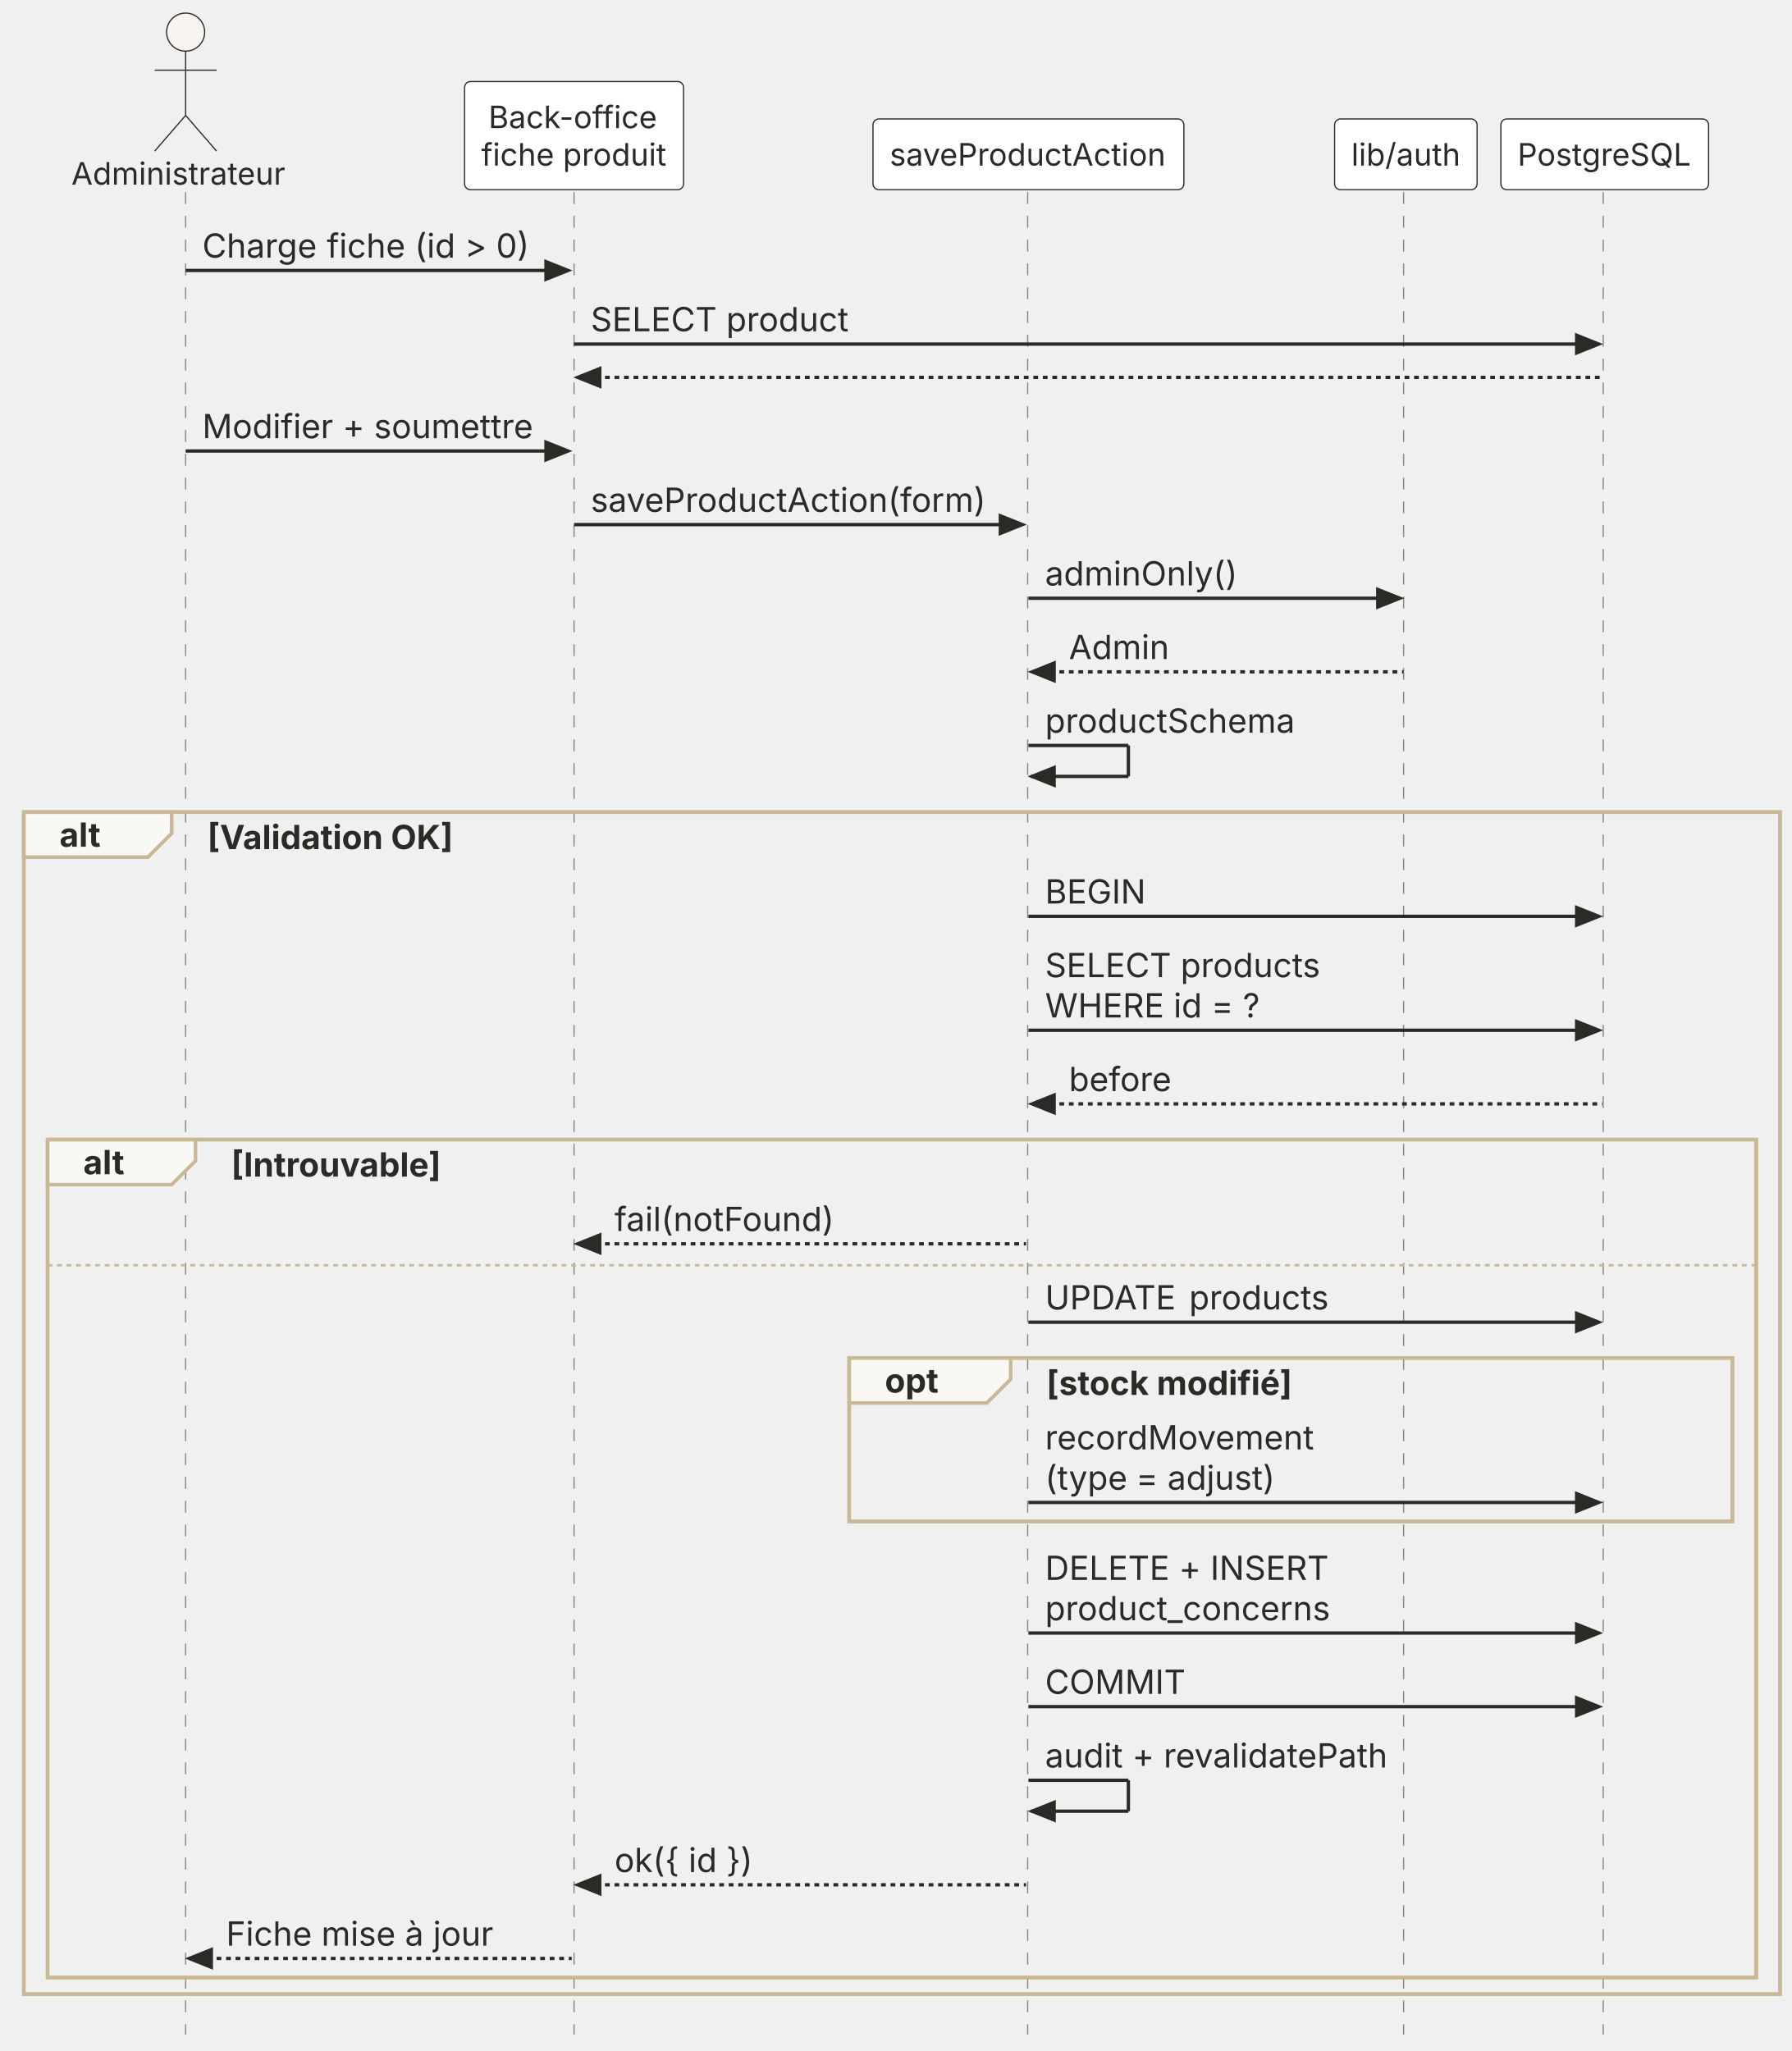
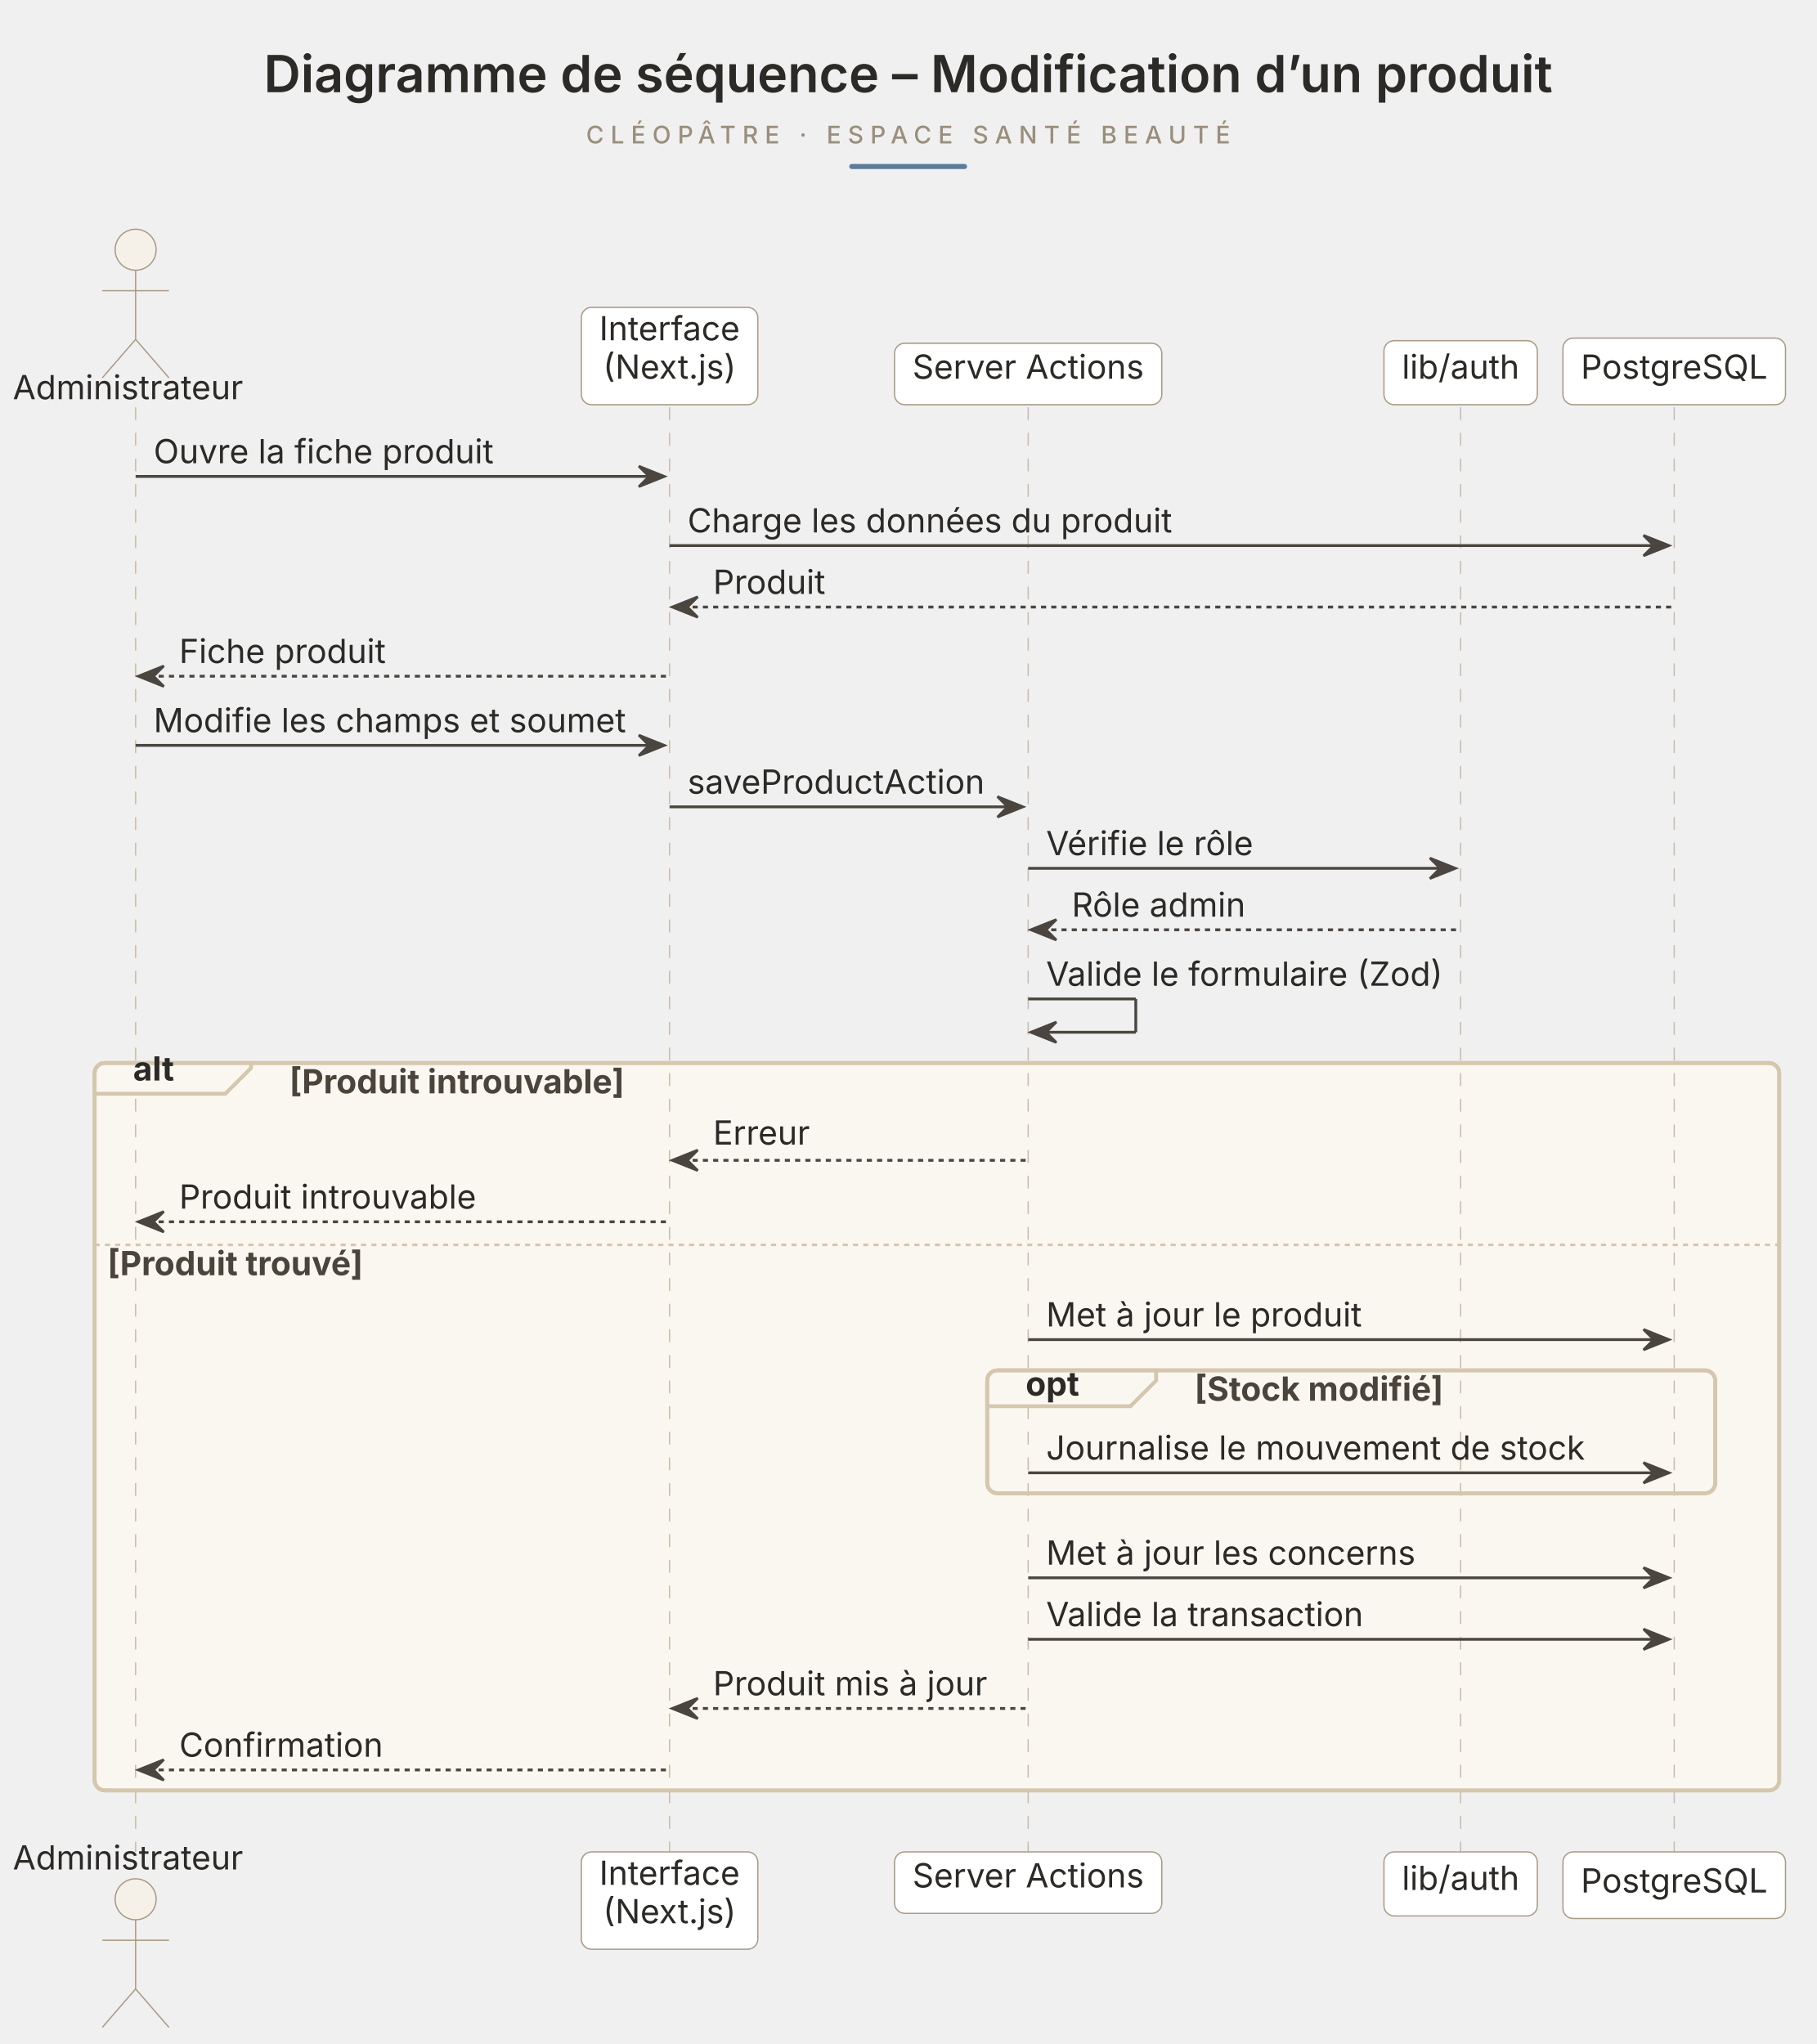
- <svg xmlns="http://www.w3.org/2000/svg" contentStyleType="text/css" height="862px" preserveAspectRatio="none" style="width:753px;height:862px;background:#FFFFFF;" version="1.1" viewBox="0 0 753 862" width="753px" zoomAndPan="magnify">
-   <defs />
-   <g>
-     <rect fill="none" height="496.789" style="stroke:#C9B896;stroke-width:1.5;" width="737.994" x="10" y="341.306" />
-     <rect fill="none" height="352.152" style="stroke:#C9B896;stroke-width:1.5;" width="717.994" x="20" y="478.942" />
-     <rect fill="none" height="68.758" style="stroke:#C9B896;stroke-width:1.5;" width="371.144" x="356.85" y="570.7" />
-     <line style="stroke:#8A857C;stroke-width:0.5;stroke-dasharray:5.0,5.0;" x1="78" x2="78" y1="80.73" y2="855.095" />
-     <line style="stroke:#8A857C;stroke-width:0.5;stroke-dasharray:5.0,5.0;" x1="241.232" x2="241.232" y1="80.73" y2="855.095" />
-     <line style="stroke:#8A857C;stroke-width:0.5;stroke-dasharray:5.0,5.0;" x1="431.85" x2="431.85" y1="80.73" y2="855.095" />
-     <line style="stroke:#8A857C;stroke-width:0.5;stroke-dasharray:5.0,5.0;" x1="589.836" x2="589.836" y1="80.73" y2="855.095" />
-     <line style="stroke:#8A857C;stroke-width:0.5;stroke-dasharray:5.0,5.0;" x1="673.704" x2="673.704" y1="80.73" y2="855.095" />
-     <text fill="#2C2A26" font-family="Inter" font-size="13" lengthAdjust="spacing" textLength="90.016" x="30" y="77.594">Administrateur</text>
-     <ellipse cx="78.008" cy="13.5" fill="#F8F5F0" rx="8" ry="8" style="stroke:#2C2A26;stroke-width:0.5;" />
-     <path d="M78.008,21.5 L78.008,48.5 M65.008,29.5 L91.008,29.5 M78.008,48.5 L65.008,63.5 M78.008,48.5 L91.008,63.5 " fill="none" style="stroke:#2C2A26;stroke-width:0.5;" />
-     <rect fill="#FFFFFF" height="45.459" rx="2.5" ry="2.5" style="stroke:#2C2A26;stroke-width:0.5;" width="92.006" x="195.232" y="34.27" />
-     <text fill="#2C2A26" font-family="Inter" font-size="13" lengthAdjust="spacing" textLength="71.919" x="205.276" y="53.864">Back-office</text>
-     <text fill="#2C2A26" font-family="Inter" font-size="13" lengthAdjust="spacing" textLength="78.006" x="202.232" y="69.594">fiche produit</text>
-     <rect fill="#FFFFFF" height="29.73" rx="2.5" ry="2.5" style="stroke:#2C2A26;stroke-width:0.5;" width="130.638" x="366.85" y="50" />
-     <text fill="#2C2A26" font-family="Inter" font-size="13" lengthAdjust="spacing" textLength="116.638" x="373.85" y="69.594">saveProductAction</text>
-     <rect fill="#FFFFFF" height="29.73" rx="2.5" ry="2.5" style="stroke:#2C2A26;stroke-width:0.5;" width="59.868" x="560.836" y="50" />
-     <text fill="#2C2A26" font-family="Inter" font-size="13" lengthAdjust="spacing" textLength="45.868" x="567.836" y="69.594">lib/auth</text>
-     <rect fill="#FFFFFF" height="29.73" rx="2.5" ry="2.5" style="stroke:#2C2A26;stroke-width:0.5;" width="87.29" x="630.704" y="50" />
-     <text fill="#2C2A26" font-family="Inter" font-size="13" lengthAdjust="spacing" textLength="73.29" x="637.704" y="69.594">PostgreSQL</text>
-     <polygon fill="#2C2A26" points="229.236,109.669,239.236,113.669,229.236,117.669" style="stroke:#2C2A26;stroke-width:1;" />
-     <line style="stroke:#2C2A26;stroke-width:1.4;" x1="78.008" x2="235.236" y1="113.669" y2="113.669" />
-     <text fill="#2C2A26" font-family="Inter" font-size="14" lengthAdjust="spacing" textLength="48.385" x="85.008" y="108.292">Charge</text>
-     <text fill="#2C2A26" font-family="Inter" font-size="14" lengthAdjust="spacing" textLength="3.938" x="133.393" y="108.292"> </text>
-     <text fill="#2C2A26" font-family="Inter" font-size="14" lengthAdjust="spacing" textLength="33.011" x="137.33" y="108.292">fiche</text>
-     <text fill="#2C2A26" font-family="Inter" font-size="14" lengthAdjust="spacing" textLength="3.938" x="170.341" y="108.292"> </text>
-     <text fill="#2C2A26" font-family="Inter" font-size="14" lengthAdjust="spacing" textLength="17.069" x="174.279" y="108.292">(id</text>
-     <text fill="#2C2A26" font-family="Inter" font-size="14" lengthAdjust="spacing" textLength="3.938" x="191.348" y="108.292"> </text>
-     <text fill="#2C2A26" font-family="Inter" font-size="14" lengthAdjust="spacing" textLength="9.263" x="195.285" y="108.292">&gt;</text>
-     <text fill="#2C2A26" font-family="Inter" font-size="14" lengthAdjust="spacing" textLength="3.938" x="204.548" y="108.292"> </text>
-     <text fill="#2C2A26" font-family="Inter" font-size="14" lengthAdjust="spacing" textLength="13.938" x="208.486" y="108.292">0)</text>
-     <polygon fill="#2C2A26" points="662.349,140.608,672.349,144.608,662.349,148.608" style="stroke:#2C2A26;stroke-width:1;" />
-     <line style="stroke:#2C2A26;stroke-width:1.4;" x1="241.236" x2="668.349" y1="144.608" y2="144.608" />
-     <text fill="#2C2A26" font-family="Inter" font-size="14" lengthAdjust="spacing" textLength="52.992" x="248.236" y="139.231">SELECT</text>
-     <text fill="#2C2A26" font-family="Inter" font-size="14" lengthAdjust="spacing" textLength="3.938" x="301.228" y="139.231"> </text>
-     <text fill="#2C2A26" font-family="Inter" font-size="14" lengthAdjust="spacing" textLength="51.666" x="305.165" y="139.231">product</text>
-     <polygon fill="#2C2A26" points="252.236,154.608,242.236,158.608,252.236,162.608" style="stroke:#2C2A26;stroke-width:1;" />
-     <line style="stroke:#2C2A26;stroke-width:1.4;stroke-dasharray:2.0,2.0;" x1="246.236" x2="673.349" y1="158.608" y2="158.608" />
-     <polygon fill="#2C2A26" points="229.236,185.548,239.236,189.548,229.236,193.548" style="stroke:#2C2A26;stroke-width:1;" />
-     <line style="stroke:#2C2A26;stroke-width:1.4;" x1="78.008" x2="235.236" y1="189.548" y2="189.548" />
-     <text fill="#2C2A26" font-family="Inter" font-size="14" lengthAdjust="spacing" textLength="55.009" x="85.008" y="184.171">Modifier</text>
-     <text fill="#2C2A26" font-family="Inter" font-size="14" lengthAdjust="spacing" textLength="3.938" x="140.017" y="184.171"> </text>
-     <text fill="#2C2A26" font-family="Inter" font-size="14" lengthAdjust="spacing" textLength="9.263" x="143.954" y="184.171">+</text>
-     <text fill="#2C2A26" font-family="Inter" font-size="14" lengthAdjust="spacing" textLength="3.938" x="153.217" y="184.171"> </text>
-     <text fill="#2C2A26" font-family="Inter" font-size="14" lengthAdjust="spacing" textLength="67.081" x="157.155" y="184.171">soumettre</text>
-     <polygon fill="#2C2A26" points="420.169,216.487,430.169,220.487,420.169,224.487" style="stroke:#2C2A26;stroke-width:1;" />
-     <line style="stroke:#2C2A26;stroke-width:1.4;" x1="241.236" x2="426.169" y1="220.487" y2="220.487" />
-     <text fill="#2C2A26" font-family="Inter" font-size="14" lengthAdjust="spacing" textLength="166.934" x="248.236" y="215.11">saveProductAction(form)</text>
-     <polygon fill="#2C2A26" points="578.77,247.427,588.77,251.427,578.77,255.427" style="stroke:#2C2A26;stroke-width:1;" />
-     <line style="stroke:#2C2A26;stroke-width:1.4;" x1="432.169" x2="584.77" y1="251.427" y2="251.427" />
-     <text fill="#2C2A26" font-family="Inter" font-size="14" lengthAdjust="spacing" textLength="80.808" x="439.169" y="246.05">adminOnly()</text>
-     <polygon fill="#2C2A26" points="443.169,278.366,433.169,282.366,443.169,286.366" style="stroke:#2C2A26;stroke-width:1;" />
-     <line style="stroke:#2C2A26;stroke-width:1.4;stroke-dasharray:2.0,2.0;" x1="437.169" x2="589.77" y1="282.366" y2="282.366" />
-     <text fill="#2C2A26" font-family="Inter" font-size="14" lengthAdjust="spacing" textLength="42.157" x="449.169" y="276.989">Admin</text>
-     <line style="stroke:#2C2A26;stroke-width:1.4;" x1="432.169" x2="474.169" y1="313.306" y2="313.306" />
-     <line style="stroke:#2C2A26;stroke-width:1.4;" x1="474.169" x2="474.169" y1="313.306" y2="326.306" />
-     <line style="stroke:#2C2A26;stroke-width:1.4;" x1="433.169" x2="474.169" y1="326.306" y2="326.306" />
-     <polygon fill="#2C2A26" points="443.169,322.306,433.169,326.306,443.169,330.306" style="stroke:#2C2A26;stroke-width:1;" />
-     <text fill="#2C2A26" font-family="Inter" font-size="14" lengthAdjust="spacing" textLength="105.212" x="439.169" y="307.929">productSchema</text>
-     <path d="M10,341.306 L72.144,341.306 L72.144,350.245 L62.145,360.245 L10,360.245 L10,341.306 " fill="#FAF8F5" style="stroke:#C9B896;stroke-width:1.5;" />
-     <rect fill="none" height="496.789" style="stroke:#C9B896;stroke-width:1.5;" width="737.994" x="10" y="341.306" />
-     <text fill="#2C2A26" font-family="Inter" font-size="14" font-weight="bold" lengthAdjust="spacing" textLength="17.145" x="25" y="355.868">alt</text>
-     <text fill="#2C2A26" font-family="Inter" font-size="14" font-weight="bold" lengthAdjust="spacing" textLength="105.759" x="87.144" y="356.868">[Validation OK]</text>
-     <polygon fill="#2C2A26" points="662.349,381.124,672.349,385.124,662.349,389.124" style="stroke:#2C2A26;stroke-width:1;" />
-     <line style="stroke:#2C2A26;stroke-width:1.4;" x1="432.169" x2="668.349" y1="385.124" y2="385.124" />
-     <text fill="#2C2A26" font-family="Inter" font-size="14" lengthAdjust="spacing" textLength="42.328" x="439.169" y="379.747">BEGIN</text>
-     <polygon fill="#2C2A26" points="662.349,429.003,672.349,433.003,662.349,437.003" style="stroke:#2C2A26;stroke-width:1;" />
-     <line style="stroke:#2C2A26;stroke-width:1.4;" x1="432.169" x2="668.349" y1="433.003" y2="433.003" />
-     <text fill="#2C2A26" font-family="Inter" font-size="14" lengthAdjust="spacing" textLength="52.992" x="439.169" y="410.687">SELECT</text>
-     <text fill="#2C2A26" font-family="Inter" font-size="14" lengthAdjust="spacing" textLength="3.938" x="492.161" y="410.687"> </text>
-     <text fill="#2C2A26" font-family="Inter" font-size="14" lengthAdjust="spacing" textLength="59.056" x="496.099" y="410.687">products</text>
-     <text fill="#2C2A26" font-family="Inter" font-size="14" lengthAdjust="spacing" textLength="50.039" x="439.169" y="427.626">WHERE</text>
-     <text fill="#2C2A26" font-family="Inter" font-size="14" lengthAdjust="spacing" textLength="3.938" x="489.208" y="427.626"> </text>
-     <text fill="#2C2A26" font-family="Inter" font-size="14" lengthAdjust="spacing" textLength="11.963" x="493.146" y="427.626">id</text>
-     <text fill="#2C2A26" font-family="Inter" font-size="14" lengthAdjust="spacing" textLength="3.938" x="505.109" y="427.626"> </text>
-     <text fill="#2C2A26" font-family="Inter" font-size="14" lengthAdjust="spacing" textLength="9.263" x="509.046" y="427.626">=</text>
-     <text fill="#2C2A26" font-family="Inter" font-size="14" lengthAdjust="spacing" textLength="3.938" x="518.309" y="427.626"> </text>
-     <text fill="#2C2A26" font-family="Inter" font-size="14" lengthAdjust="spacing" textLength="7.157" x="522.246" y="427.626">?</text>
-     <polygon fill="#2C2A26" points="443.169,459.942,433.169,463.942,443.169,467.942" style="stroke:#2C2A26;stroke-width:1;" />
-     <line style="stroke:#2C2A26;stroke-width:1.4;stroke-dasharray:2.0,2.0;" x1="437.169" x2="673.349" y1="463.942" y2="463.942" />
-     <text fill="#2C2A26" font-family="Inter" font-size="14" lengthAdjust="spacing" textLength="43.743" x="449.169" y="458.565">before</text>
-     <path d="M20,478.942 L82.144,478.942 L82.144,487.882 L72.144,497.882 L20,497.882 L20,478.942 " fill="#FAF8F5" style="stroke:#C9B896;stroke-width:1.5;" />
-     <rect fill="none" height="352.152" style="stroke:#C9B896;stroke-width:1.5;" width="717.994" x="20" y="478.942" />
-     <text fill="#2C2A26" font-family="Inter" font-size="14" font-weight="bold" lengthAdjust="spacing" textLength="17.145" x="35" y="493.505">alt</text>
-     <text fill="#2C2A26" font-family="Inter" font-size="14" font-weight="bold" lengthAdjust="spacing" textLength="90.31" x="97.144" y="494.505">[Introuvable]</text>
-     <polygon fill="#2C2A26" points="252.236,518.761,242.236,522.761,252.236,526.761" style="stroke:#2C2A26;stroke-width:1;" />
-     <line style="stroke:#2C2A26;stroke-width:1.4;stroke-dasharray:2.0,2.0;" x1="246.236" x2="431.169" y1="522.761" y2="522.761" />
-     <text fill="#2C2A26" font-family="Inter" font-size="14" lengthAdjust="spacing" textLength="93.064" x="258.236" y="517.384">fail(notFound)</text>
-     <line style="stroke:#C9B896;stroke-width:1;stroke-dasharray:2.0,2.0;" x1="20" x2="737.994" y1="531.761" y2="531.761" />
-     <polygon fill="#2C2A26" points="662.349,551.7,672.349,555.7,662.349,559.7" style="stroke:#2C2A26;stroke-width:1;" />
-     <line style="stroke:#2C2A26;stroke-width:1.4;" x1="432.169" x2="668.349" y1="555.7" y2="555.7" />
-     <text fill="#2C2A26" font-family="Inter" font-size="14" lengthAdjust="spacing" textLength="56.574" x="439.169" y="550.323">UPDATE</text>
-     <text fill="#2C2A26" font-family="Inter" font-size="14" lengthAdjust="spacing" textLength="3.938" x="495.743" y="550.323"> </text>
-     <text fill="#2C2A26" font-family="Inter" font-size="14" lengthAdjust="spacing" textLength="59.056" x="499.681" y="550.323">products</text>
-     <path d="M356.85,570.7 L424.709,570.7 L424.709,579.64 L414.709,589.64 L356.85,589.64 L356.85,570.7 " fill="#FAF8F5" style="stroke:#C9B896;stroke-width:1.5;" />
-     <rect fill="none" height="68.758" style="stroke:#C9B896;stroke-width:1.5;" width="371.144" x="356.85" y="570.7" />
-     <text fill="#2C2A26" font-family="Inter" font-size="14" font-weight="bold" lengthAdjust="spacing" textLength="22.859" x="371.85" y="585.263">opt</text>
-     <text fill="#2C2A26" font-family="Inter" font-size="14" font-weight="bold" lengthAdjust="spacing" textLength="105.677" x="439.709" y="586.263">[stock modifié]</text>
-     <polygon fill="#2C2A26" points="662.349,627.458,672.349,631.458,662.349,635.458" style="stroke:#2C2A26;stroke-width:1;" />
-     <line style="stroke:#2C2A26;stroke-width:1.4;" x1="432.169" x2="668.349" y1="631.458" y2="631.458" />
-     <text fill="#2C2A26" font-family="Inter" font-size="14" lengthAdjust="spacing" textLength="114.017" x="439.169" y="609.142">recordMovement</text>
-     <text fill="#2C2A26" font-family="Inter" font-size="14" lengthAdjust="spacing" textLength="34.289" x="439.169" y="626.081">(type</text>
-     <text fill="#2C2A26" font-family="Inter" font-size="14" lengthAdjust="spacing" textLength="3.938" x="473.458" y="626.081"> </text>
-     <text fill="#2C2A26" font-family="Inter" font-size="14" lengthAdjust="spacing" textLength="9.263" x="477.396" y="626.081">=</text>
-     <text fill="#2C2A26" font-family="Inter" font-size="14" lengthAdjust="spacing" textLength="3.938" x="486.658" y="626.081"> </text>
-     <text fill="#2C2A26" font-family="Inter" font-size="14" lengthAdjust="spacing" textLength="45.179" x="490.596" y="626.081">adjust)</text>
-     <polygon fill="#2C2A26" points="662.349,682.337,672.349,686.337,662.349,690.337" style="stroke:#2C2A26;stroke-width:1;" />
-     <line style="stroke:#2C2A26;stroke-width:1.4;" x1="432.169" x2="668.349" y1="686.337" y2="686.337" />
-     <text fill="#2C2A26" font-family="Inter" font-size="14" lengthAdjust="spacing" textLength="52.302" x="439.169" y="664.02">DELETE</text>
-     <text fill="#2C2A26" font-family="Inter" font-size="14" lengthAdjust="spacing" textLength="3.938" x="491.471" y="664.02"> </text>
-     <text fill="#2C2A26" font-family="Inter" font-size="14" lengthAdjust="spacing" textLength="9.263" x="495.408" y="664.02">+</text>
-     <text fill="#2C2A26" font-family="Inter" font-size="14" lengthAdjust="spacing" textLength="3.938" x="504.671" y="664.02"> </text>
-     <text fill="#2C2A26" font-family="Inter" font-size="14" lengthAdjust="spacing" textLength="49.752" x="508.609" y="664.02">INSERT</text>
-     <text fill="#2C2A26" font-family="Inter" font-size="14" lengthAdjust="spacing" textLength="119.807" x="439.169" y="680.96">product_concerns</text>
-     <polygon fill="#2C2A26" points="662.349,713.276,672.349,717.276,662.349,721.276" style="stroke:#2C2A26;stroke-width:1;" />
-     <line style="stroke:#2C2A26;stroke-width:1.4;" x1="432.169" x2="668.349" y1="717.276" y2="717.276" />
-     <text fill="#2C2A26" font-family="Inter" font-size="14" lengthAdjust="spacing" textLength="59.022" x="439.169" y="711.899">COMMIT</text>
-     <line style="stroke:#2C2A26;stroke-width:1.4;" x1="432.169" x2="474.169" y1="748.216" y2="748.216" />
-     <line style="stroke:#2C2A26;stroke-width:1.4;" x1="474.169" x2="474.169" y1="748.216" y2="761.216" />
-     <line style="stroke:#2C2A26;stroke-width:1.4;" x1="433.169" x2="474.169" y1="761.216" y2="761.216" />
-     <polygon fill="#2C2A26" points="443.169,757.216,433.169,761.216,443.169,765.216" style="stroke:#2C2A26;stroke-width:1;" />
-     <text fill="#2C2A26" font-family="Inter" font-size="14" lengthAdjust="spacing" textLength="32.683" x="439.169" y="742.839">audit</text>
-     <text fill="#2C2A26" font-family="Inter" font-size="14" lengthAdjust="spacing" textLength="3.938" x="471.852" y="742.839"> </text>
-     <text fill="#2C2A26" font-family="Inter" font-size="14" lengthAdjust="spacing" textLength="9.263" x="475.789" y="742.839">+</text>
-     <text fill="#2C2A26" font-family="Inter" font-size="14" lengthAdjust="spacing" textLength="3.938" x="485.052" y="742.839"> </text>
-     <text fill="#2C2A26" font-family="Inter" font-size="14" lengthAdjust="spacing" textLength="94.78" x="488.99" y="742.839">revalidatePath</text>
-     <polygon fill="#2C2A26" points="252.236,788.155,242.236,792.155,252.236,796.155" style="stroke:#2C2A26;stroke-width:1;" />
-     <line style="stroke:#2C2A26;stroke-width:1.4;stroke-dasharray:2.0,2.0;" x1="246.236" x2="431.169" y1="792.155" y2="792.155" />
-     <text fill="#2C2A26" font-family="Inter" font-size="14" lengthAdjust="spacing" textLength="27.152" x="258.236" y="786.778">ok({</text>
-     <text fill="#2C2A26" font-family="Inter" font-size="14" lengthAdjust="spacing" textLength="3.938" x="285.388" y="786.778"> </text>
-     <text fill="#2C2A26" font-family="Inter" font-size="14" lengthAdjust="spacing" textLength="11.963" x="289.325" y="786.778">id</text>
-     <text fill="#2C2A26" font-family="Inter" font-size="14" lengthAdjust="spacing" textLength="3.938" x="301.288" y="786.778"> </text>
-     <text fill="#2C2A26" font-family="Inter" font-size="14" lengthAdjust="spacing" textLength="11.074" x="305.226" y="786.778">})</text>
-     <polygon fill="#2C2A26" points="89.008,819.095,79.008,823.095,89.008,827.095" style="stroke:#2C2A26;stroke-width:1;" />
-     <line style="stroke:#2C2A26;stroke-width:1.4;stroke-dasharray:2.0,2.0;" x1="83.008" x2="240.236" y1="823.095" y2="823.095" />
-     <text fill="#2C2A26" font-family="Inter" font-size="14" lengthAdjust="spacing" textLength="36.094" x="95.008" y="817.718">Fiche</text>
-     <text fill="#2C2A26" font-family="Inter" font-size="14" lengthAdjust="spacing" textLength="3.938" x="131.102" y="817.718"> </text>
-     <text fill="#2C2A26" font-family="Inter" font-size="14" lengthAdjust="spacing" textLength="31.206" x="135.039" y="817.718">mise</text>
-     <text fill="#2C2A26" font-family="Inter" font-size="14" lengthAdjust="spacing" textLength="3.938" x="166.245" y="817.718"> </text>
-     <text fill="#2C2A26" font-family="Inter" font-size="14" lengthAdjust="spacing" textLength="7.861" x="170.183" y="817.718">à</text>
-     <text fill="#2C2A26" font-family="Inter" font-size="14" lengthAdjust="spacing" textLength="3.938" x="178.044" y="817.718"> </text>
-     <text fill="#2C2A26" font-family="Inter" font-size="14" lengthAdjust="spacing" textLength="25.334" x="181.982" y="817.718">jour</text>
+ <svg xmlns="http://www.w3.org/2000/svg" version="1.1" viewBox="0 0 709 798" width="709" height="798">
+   <g transform="translate(0,0)">
+     <text x="354.5" y="36" font-family="Inter" font-size="20" font-weight="600" fill="#2C2A26" text-anchor="middle">Diagramme de séquence – Modification d’un produit</text>
+     <text x="354.5" y="56" font-family="Inter" font-size="9.5" font-weight="500" letter-spacing="2.6" fill="#9A8F7D" text-anchor="middle">CLÉOPÂTRE · ESPACE SANTÉ BEAUTÉ</text>
+     <rect x="331.5" y="64" width="46" height="2" rx="1" fill="#5B7C99" />
+   </g>
+   <g transform="translate(0,84)">
+     <defs />
+     <g>
+       <rect x="36.94" y="331" width="657.58" height="284" rx="4" ry="4" fill="#FAF7F1" stroke="#FAF7F1" stroke-width="1" />
+       <rect x="36.94" y="331" width="657.58" height="284" rx="4" ry="4" fill="#00000000" stroke="#D5C7AE" stroke-width="1.50" />
+       <rect x="385.35" y="451" width="284.18" height="48" rx="4" ry="4" fill="#FAF7F1" stroke="#FAF7F1" stroke-width="1" />
+       <rect x="385.35" y="451" width="284.18" height="48" rx="4" ry="4" fill="#00000000" stroke="#D5C7AE" stroke-width="1.50" />
+       <g>
+         <rect x="49.44" y="75" width="8" height="564" fill="#00000000" stroke="#00000000" stroke-width="0" />
+         <line x1="52.94" y1="75" x2="52.94" y2="639" stroke="#C9BDA8" stroke-width="0.50" stroke-dasharray="5,5" />
+       </g>
+       <g>
+         <rect x="257.86" y="75" width="8" height="564" fill="#00000000" stroke="#00000000" stroke-width="0" />
+         <line x1="261.36" y1="75" x2="261.36" y2="639" stroke="#C9BDA8" stroke-width="0.50" stroke-dasharray="5,5" />
+       </g>
+       <g>
+         <rect x="397.85" y="75" width="8" height="564" fill="#00000000" stroke="#00000000" stroke-width="0" />
+         <line x1="401.35" y1="75" x2="401.35" y2="639" stroke="#C9BDA8" stroke-width="0.50" stroke-dasharray="5,5" />
+       </g>
+       <g>
+         <rect x="566.65" y="75" width="8" height="564" fill="#00000000" stroke="#00000000" stroke-width="0" />
+         <line x1="570.15" y1="75" x2="570.15" y2="639" stroke="#C9BDA8" stroke-width="0.50" stroke-dasharray="5,5" />
+       </g>
+       <g>
+         <rect x="650.03" y="75" width="8" height="564" fill="#00000000" stroke="#00000000" stroke-width="0" />
+         <line x1="653.53" y1="75" x2="653.53" y2="639" stroke="#C9BDA8" stroke-width="0.50" stroke-dasharray="5,5" />
+       </g>
+       <text x="5" y="71.86" font-size="13" fill="#2C2A26" xml:space="preserve" style="white-space: pre" font-family="Inter">Administrateur</text>
+       <circle cx="52.94" cy="13.50" r="8" fill="#F6F1E8" stroke="#A89B85" stroke-width="0.50" />
+       <path d="M52.94,21.50 L52.94,48.50 M39.94,29.50 L65.94,29.50 M52.94,48.50 L39.94,63.50 M52.94,48.50 L65.94,63.50" fill="#00000000" stroke="#A89B85" stroke-width="0.50" />
+       <rect x="226.92" y="36" width="68.89" height="38" rx="4" ry="4" fill="#FFFFFF" stroke="#A89B85" stroke-width="0.50" />
+       <text x="233.92" y="48.86" font-size="13" fill="#2C2A26" xml:space="preserve" style="white-space: pre" font-family="Inter">Interface</text>
+       <text x="235.40" y="63.86" font-size="13" fill="#2C2A26" xml:space="preserve" style="white-space: pre" font-family="Inter">(Next.js)</text>
+       <rect x="349.18" y="50" width="104.33" height="24" rx="4" ry="4" fill="#FFFFFF" stroke="#A89B85" stroke-width="0.50" />
+       <text x="356.18" y="63.86" font-size="13" fill="#2C2A26" xml:space="preserve" style="white-space: pre" font-family="Inter">Server Actions</text>
+       <rect x="540.22" y="49" width="59.87" height="25" rx="4" ry="4" fill="#FFFFFF" stroke="#A89B85" stroke-width="0.50" />
+       <text x="547.22" y="63.86" font-size="13" fill="#2C2A26" xml:space="preserve" style="white-space: pre" font-family="Inter">lib/auth</text>
+       <rect x="610.09" y="48" width="86.88" height="26" rx="4" ry="4" fill="#FFFFFF" stroke="#A89B85" stroke-width="0.50" />
+       <text x="617.09" y="63.86" font-size="13" fill="#2C2A26" xml:space="preserve" style="white-space: pre" font-family="Inter">PostgreSQL</text>
+       <text x="5" y="645.86" font-size="13" fill="#2C2A26" xml:space="preserve" style="white-space: pre" font-family="Inter">Administrateur</text>
+       <circle cx="52.94" cy="657.50" r="8" fill="#F6F1E8" stroke="#A89B85" stroke-width="0.50" />
+       <path d="M52.94,665.50 L52.94,692.50 M39.94,673.50 L65.94,673.50 M52.94,692.50 L39.94,707.50 M52.94,692.50 L65.94,707.50" fill="#00000000" stroke="#A89B85" stroke-width="0.50" />
+       <rect x="226.92" y="639" width="68.89" height="38" rx="4" ry="4" fill="#FFFFFF" stroke="#A89B85" stroke-width="0.50" />
+       <text x="233.92" y="651.86" font-size="13" fill="#2C2A26" xml:space="preserve" style="white-space: pre" font-family="Inter">Interface</text>
+       <text x="235.40" y="666.86" font-size="13" fill="#2C2A26" xml:space="preserve" style="white-space: pre" font-family="Inter">(Next.js)</text>
+       <rect x="349.18" y="639" width="104.33" height="24" rx="4" ry="4" fill="#FFFFFF" stroke="#A89B85" stroke-width="0.50" />
+       <text x="356.18" y="652.86" font-size="13" fill="#2C2A26" xml:space="preserve" style="white-space: pre" font-family="Inter">Server Actions</text>
+       <rect x="540.22" y="639" width="59.87" height="25" rx="4" ry="4" fill="#FFFFFF" stroke="#A89B85" stroke-width="0.50" />
+       <text x="547.22" y="653.86" font-size="13" fill="#2C2A26" xml:space="preserve" style="white-space: pre" font-family="Inter">lib/auth</text>
+       <rect x="610.09" y="639" width="86.88" height="26" rx="4" ry="4" fill="#FFFFFF" stroke="#A89B85" stroke-width="0.50" />
+       <text x="617.09" y="654.86" font-size="13" fill="#2C2A26" xml:space="preserve" style="white-space: pre" font-family="Inter">PostgreSQL</text>
+       <polygon points="249.36,98 259.36,102 249.36,106 253.36,102" fill="#4A463F" stroke="#4A463F" stroke-width="1" />
+       <line x1="52.94" y1="102" x2="255.36" y2="102" stroke="#4A463F" stroke-width="1.10" />
+       <text x="59.94" y="96.86" font-size="13" fill="#2C2A26" xml:space="preserve" style="white-space: pre" font-family="Inter">Ouvre la fiche produit</text>
+       <polygon points="641.53,125 651.53,129 641.53,133 645.53,129" fill="#4A463F" stroke="#4A463F" stroke-width="1" />
+       <line x1="261.36" y1="129" x2="647.53" y2="129" stroke="#4A463F" stroke-width="1.10" />
+       <text x="268.36" y="123.86" font-size="13" fill="#2C2A26" xml:space="preserve" style="white-space: pre" font-family="Inter">Charge les données du produit</text>
+       <polygon points="272.36,149 262.36,153 272.36,157 268.36,153" fill="#4A463F" stroke="#4A463F" stroke-width="1" />
+       <line x1="266.36" y1="153" x2="652.53" y2="153" stroke="#4A463F" stroke-width="1.10" stroke-dasharray="2,2" />
+       <text x="278.36" y="147.86" font-size="13" fill="#2C2A26" xml:space="preserve" style="white-space: pre" font-family="Inter">Produit</text>
+       <polygon points="63.94,176 53.94,180 63.94,184 59.94,180" fill="#4A463F" stroke="#4A463F" stroke-width="1" />
+       <line x1="57.94" y1="180" x2="260.36" y2="180" stroke="#4A463F" stroke-width="1.10" stroke-dasharray="2,2" />
+       <text x="69.94" y="174.86" font-size="13" fill="#2C2A26" xml:space="preserve" style="white-space: pre" font-family="Inter">Fiche produit</text>
+       <polygon points="249.36,203 259.36,207 249.36,211 253.36,207" fill="#4A463F" stroke="#4A463F" stroke-width="1" />
+       <line x1="52.94" y1="207" x2="255.36" y2="207" stroke="#4A463F" stroke-width="1.10" />
+       <text x="59.94" y="201.86" font-size="13" fill="#2C2A26" xml:space="preserve" style="white-space: pre" font-family="Inter">Modifie les champs et soumet</text>
+       <polygon points="389.35,227 399.35,231 389.35,235 393.35,231" fill="#4A463F" stroke="#4A463F" stroke-width="1" />
+       <line x1="261.36" y1="231" x2="395.35" y2="231" stroke="#4A463F" stroke-width="1.10" />
+       <text x="268.36" y="225.86" font-size="13" fill="#2C2A26" xml:space="preserve" style="white-space: pre" font-family="Inter">saveProductAction</text>
+       <polygon points="558.15,251 568.15,255 558.15,259 562.15,255" fill="#4A463F" stroke="#4A463F" stroke-width="1" />
+       <line x1="401.35" y1="255" x2="564.15" y2="255" stroke="#4A463F" stroke-width="1.10" />
+       <text x="408.35" y="249.86" font-size="13" fill="#2C2A26" xml:space="preserve" style="white-space: pre" font-family="Inter">Vérifie le rôle</text>
+       <polygon points="412.35,275 402.35,279 412.35,283 408.35,279" fill="#4A463F" stroke="#4A463F" stroke-width="1" />
+       <line x1="406.35" y1="279" x2="569.15" y2="279" stroke="#4A463F" stroke-width="1.10" stroke-dasharray="2,2" />
+       <text x="418.35" y="273.86" font-size="13" fill="#2C2A26" xml:space="preserve" style="white-space: pre" font-family="Inter">Rôle admin</text>
+       <line x1="401.35" y1="306" x2="443.35" y2="306" stroke="#4A463F" stroke-width="1.10" />
+       <line x1="443.35" y1="306" x2="443.35" y2="319" stroke="#4A463F" stroke-width="1.10" />
+       <line x1="402.35" y1="319" x2="443.35" y2="319" stroke="#4A463F" stroke-width="1.10" />
+       <polygon points="412.35,315 402.35,319 412.35,323 408.35,319" fill="#4A463F" stroke="#4A463F" stroke-width="1" />
+       <text x="408.35" y="300.86" font-size="13" fill="#2C2A26" xml:space="preserve" style="white-space: pre" font-family="Inter">Valide le formulaire (Zod)</text>
+       <path d="M40.94,331 L97.97,331 L97.97,333 L87.97,343 L36.94,343 L36.94,335 A4,4 0 0 1 40.94,331" fill="#FAF7F1" stroke="#D5C7AE" stroke-width="1.50" />
+       <rect x="36.94" y="331" width="657.58" height="284" rx="4" ry="4" fill="#00000000" stroke="#D5C7AE" stroke-width="1.50" />
+       <text x="51.94" y="337.86" font-size="13" fill="#2C2A26" xml:space="preserve" style="white-space: pre" font-weight="bold" font-family="Inter">alt</text>
+       <text x="112.97" y="342.86" font-size="13" fill="#4A443A" xml:space="preserve" style="white-space: pre" font-weight="bold" font-family="Inter">[Produit introuvable]</text>
+       <polygon points="272.36,365 262.36,369 272.36,373 268.36,369" fill="#4A463F" stroke="#4A463F" stroke-width="1" />
+       <line x1="266.36" y1="369" x2="400.35" y2="369" stroke="#4A463F" stroke-width="1.10" stroke-dasharray="2,2" />
+       <text x="278.36" y="362.86" font-size="13" fill="#2C2A26" xml:space="preserve" style="white-space: pre" font-family="Inter">Erreur</text>
+       <polygon points="63.94,389 53.94,393 63.94,397 59.94,393" fill="#4A463F" stroke="#4A463F" stroke-width="1" />
+       <line x1="57.94" y1="393" x2="260.36" y2="393" stroke="#4A463F" stroke-width="1.10" stroke-dasharray="2,2" />
+       <text x="69.94" y="387.86" font-size="13" fill="#2C2A26" xml:space="preserve" style="white-space: pre" font-family="Inter">Produit introuvable</text>
+       <line x1="36.94" y1="402" x2="694.53" y2="402" stroke="#D5C7AE" stroke-width="1" stroke-dasharray="2,2" />
+       <text x="41.94" y="413.86" font-size="13" fill="#4A443A" xml:space="preserve" style="white-space: pre" font-weight="bold" font-family="Inter">[Produit trouvé]</text>
+       <polygon points="641.53,435 651.53,439 641.53,443 645.53,439" fill="#4A463F" stroke="#4A463F" stroke-width="1" />
+       <line x1="401.35" y1="439" x2="647.53" y2="439" stroke="#4A463F" stroke-width="1.10" />
+       <text x="408.35" y="433.86" font-size="13" fill="#2C2A26" xml:space="preserve" style="white-space: pre" font-family="Inter">Met à jour le produit</text>
+       <path d="M389.35,451 L451.28,451 L451.28,455 L441.28,465 L385.35,465 L385.35,455 A4,4 0 0 1 389.35,451" fill="#FAF7F1" stroke="#D5C7AE" stroke-width="1.50" />
+       <rect x="385.35" y="451" width="284.18" height="48" rx="4" ry="4" fill="#00000000" stroke="#D5C7AE" stroke-width="1.50" />
+       <text x="400.35" y="460.86" font-size="13" fill="#2C2A26" xml:space="preserve" style="white-space: pre" font-weight="bold" font-family="Inter">opt</text>
+       <text x="466.28" y="462.86" font-size="13" fill="#4A443A" xml:space="preserve" style="white-space: pre" font-weight="bold" font-family="Inter">[Stock modifié]</text>
+       <polygon points="641.53,487 651.53,491 641.53,495 645.53,491" fill="#4A463F" stroke="#4A463F" stroke-width="1" />
+       <line x1="401.35" y1="491" x2="647.53" y2="491" stroke="#4A463F" stroke-width="1.10" />
+       <text x="408.35" y="485.86" font-size="13" fill="#2C2A26" xml:space="preserve" style="white-space: pre" font-family="Inter">Journalise le mouvement de stock</text>
+       <polygon points="641.53,528 651.53,532 641.53,536 645.53,532" fill="#4A463F" stroke="#4A463F" stroke-width="1" />
+       <line x1="401.35" y1="532" x2="647.53" y2="532" stroke="#4A463F" stroke-width="1.10" />
+       <text x="408.35" y="526.86" font-size="13" fill="#2C2A26" xml:space="preserve" style="white-space: pre" font-family="Inter">Met à jour les concerns</text>
+       <polygon points="641.53,552 651.53,556 641.53,560 645.53,556" fill="#4A463F" stroke="#4A463F" stroke-width="1" />
+       <line x1="401.35" y1="556" x2="647.53" y2="556" stroke="#4A463F" stroke-width="1.10" />
+       <text x="408.35" y="550.86" font-size="13" fill="#2C2A26" xml:space="preserve" style="white-space: pre" font-family="Inter">Valide la transaction</text>
+       <polygon points="272.36,579 262.36,583 272.36,587 268.36,583" fill="#4A463F" stroke="#4A463F" stroke-width="1" />
+       <line x1="266.36" y1="583" x2="400.35" y2="583" stroke="#4A463F" stroke-width="1.10" stroke-dasharray="2,2" />
+       <text x="278.36" y="577.86" font-size="13" fill="#2C2A26" xml:space="preserve" style="white-space: pre" font-family="Inter">Produit mis à jour</text>
+       <polygon points="63.94,603 53.94,607 63.94,611 59.94,607" fill="#4A463F" stroke="#4A463F" stroke-width="1" />
+       <line x1="57.94" y1="607" x2="260.36" y2="607" stroke="#4A463F" stroke-width="1.10" stroke-dasharray="2,2" />
+       <text x="69.94" y="601.86" font-size="13" fill="#2C2A26" xml:space="preserve" style="white-space: pre" font-family="Inter">Confirmation</text>
+     </g>
  </g>
</svg>
